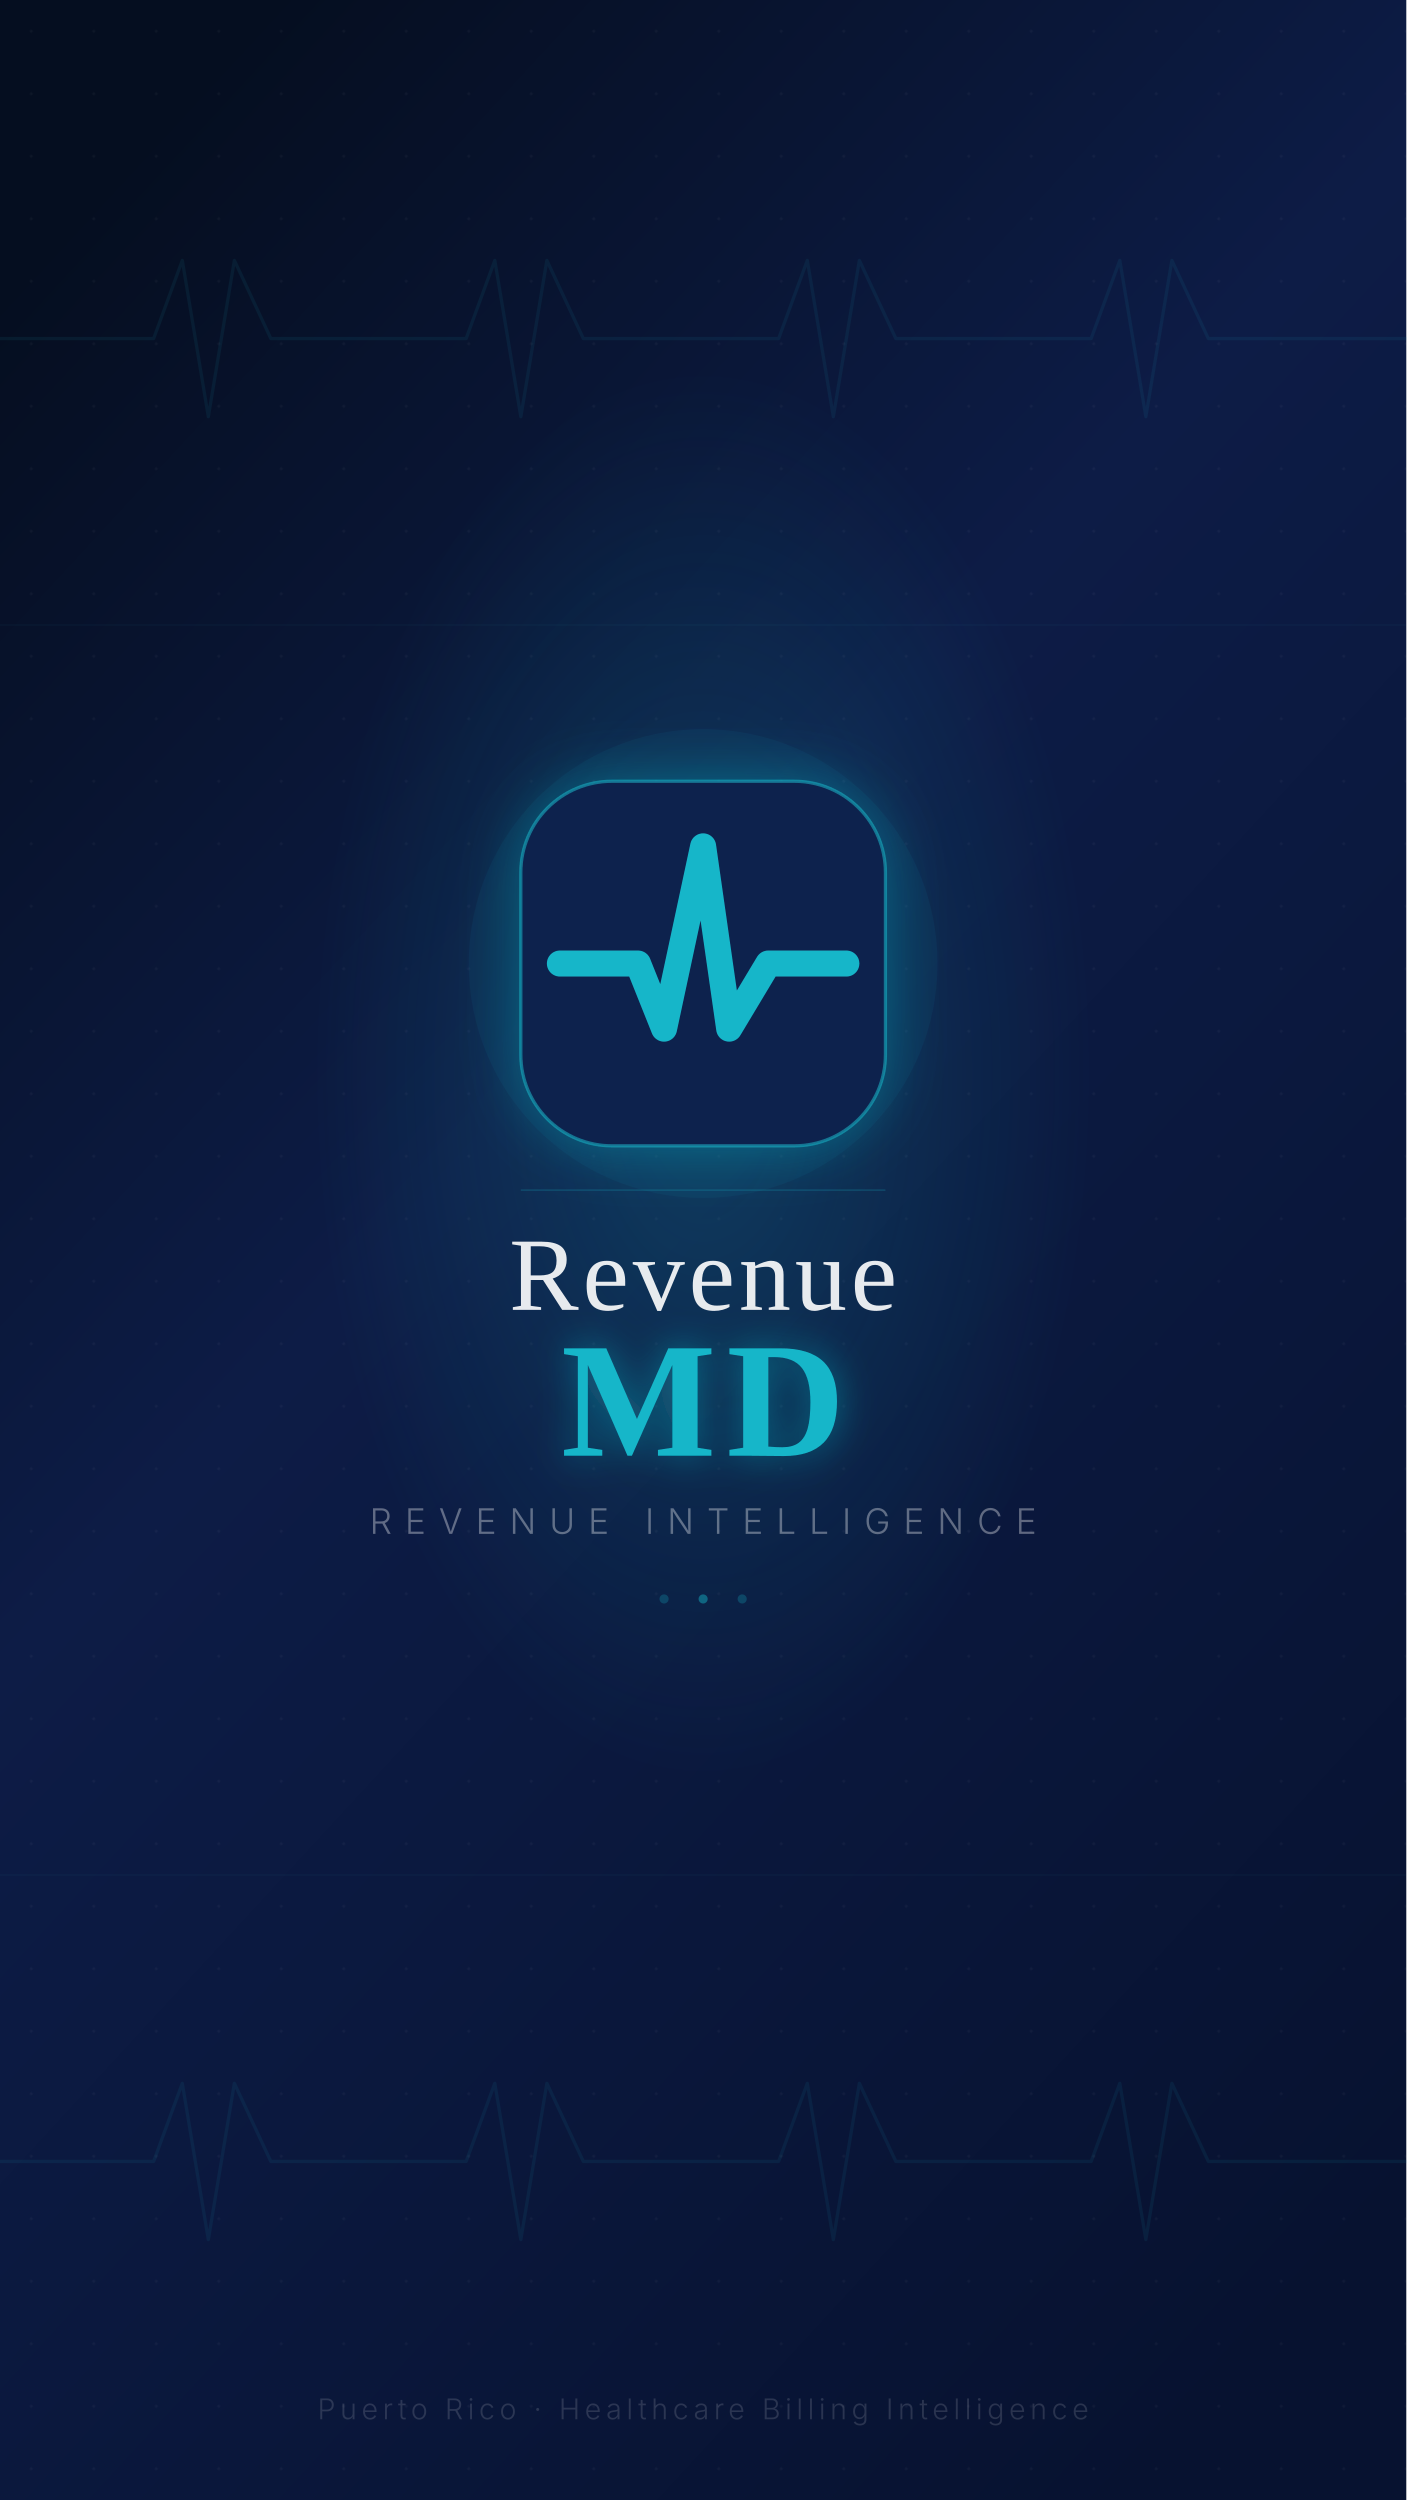
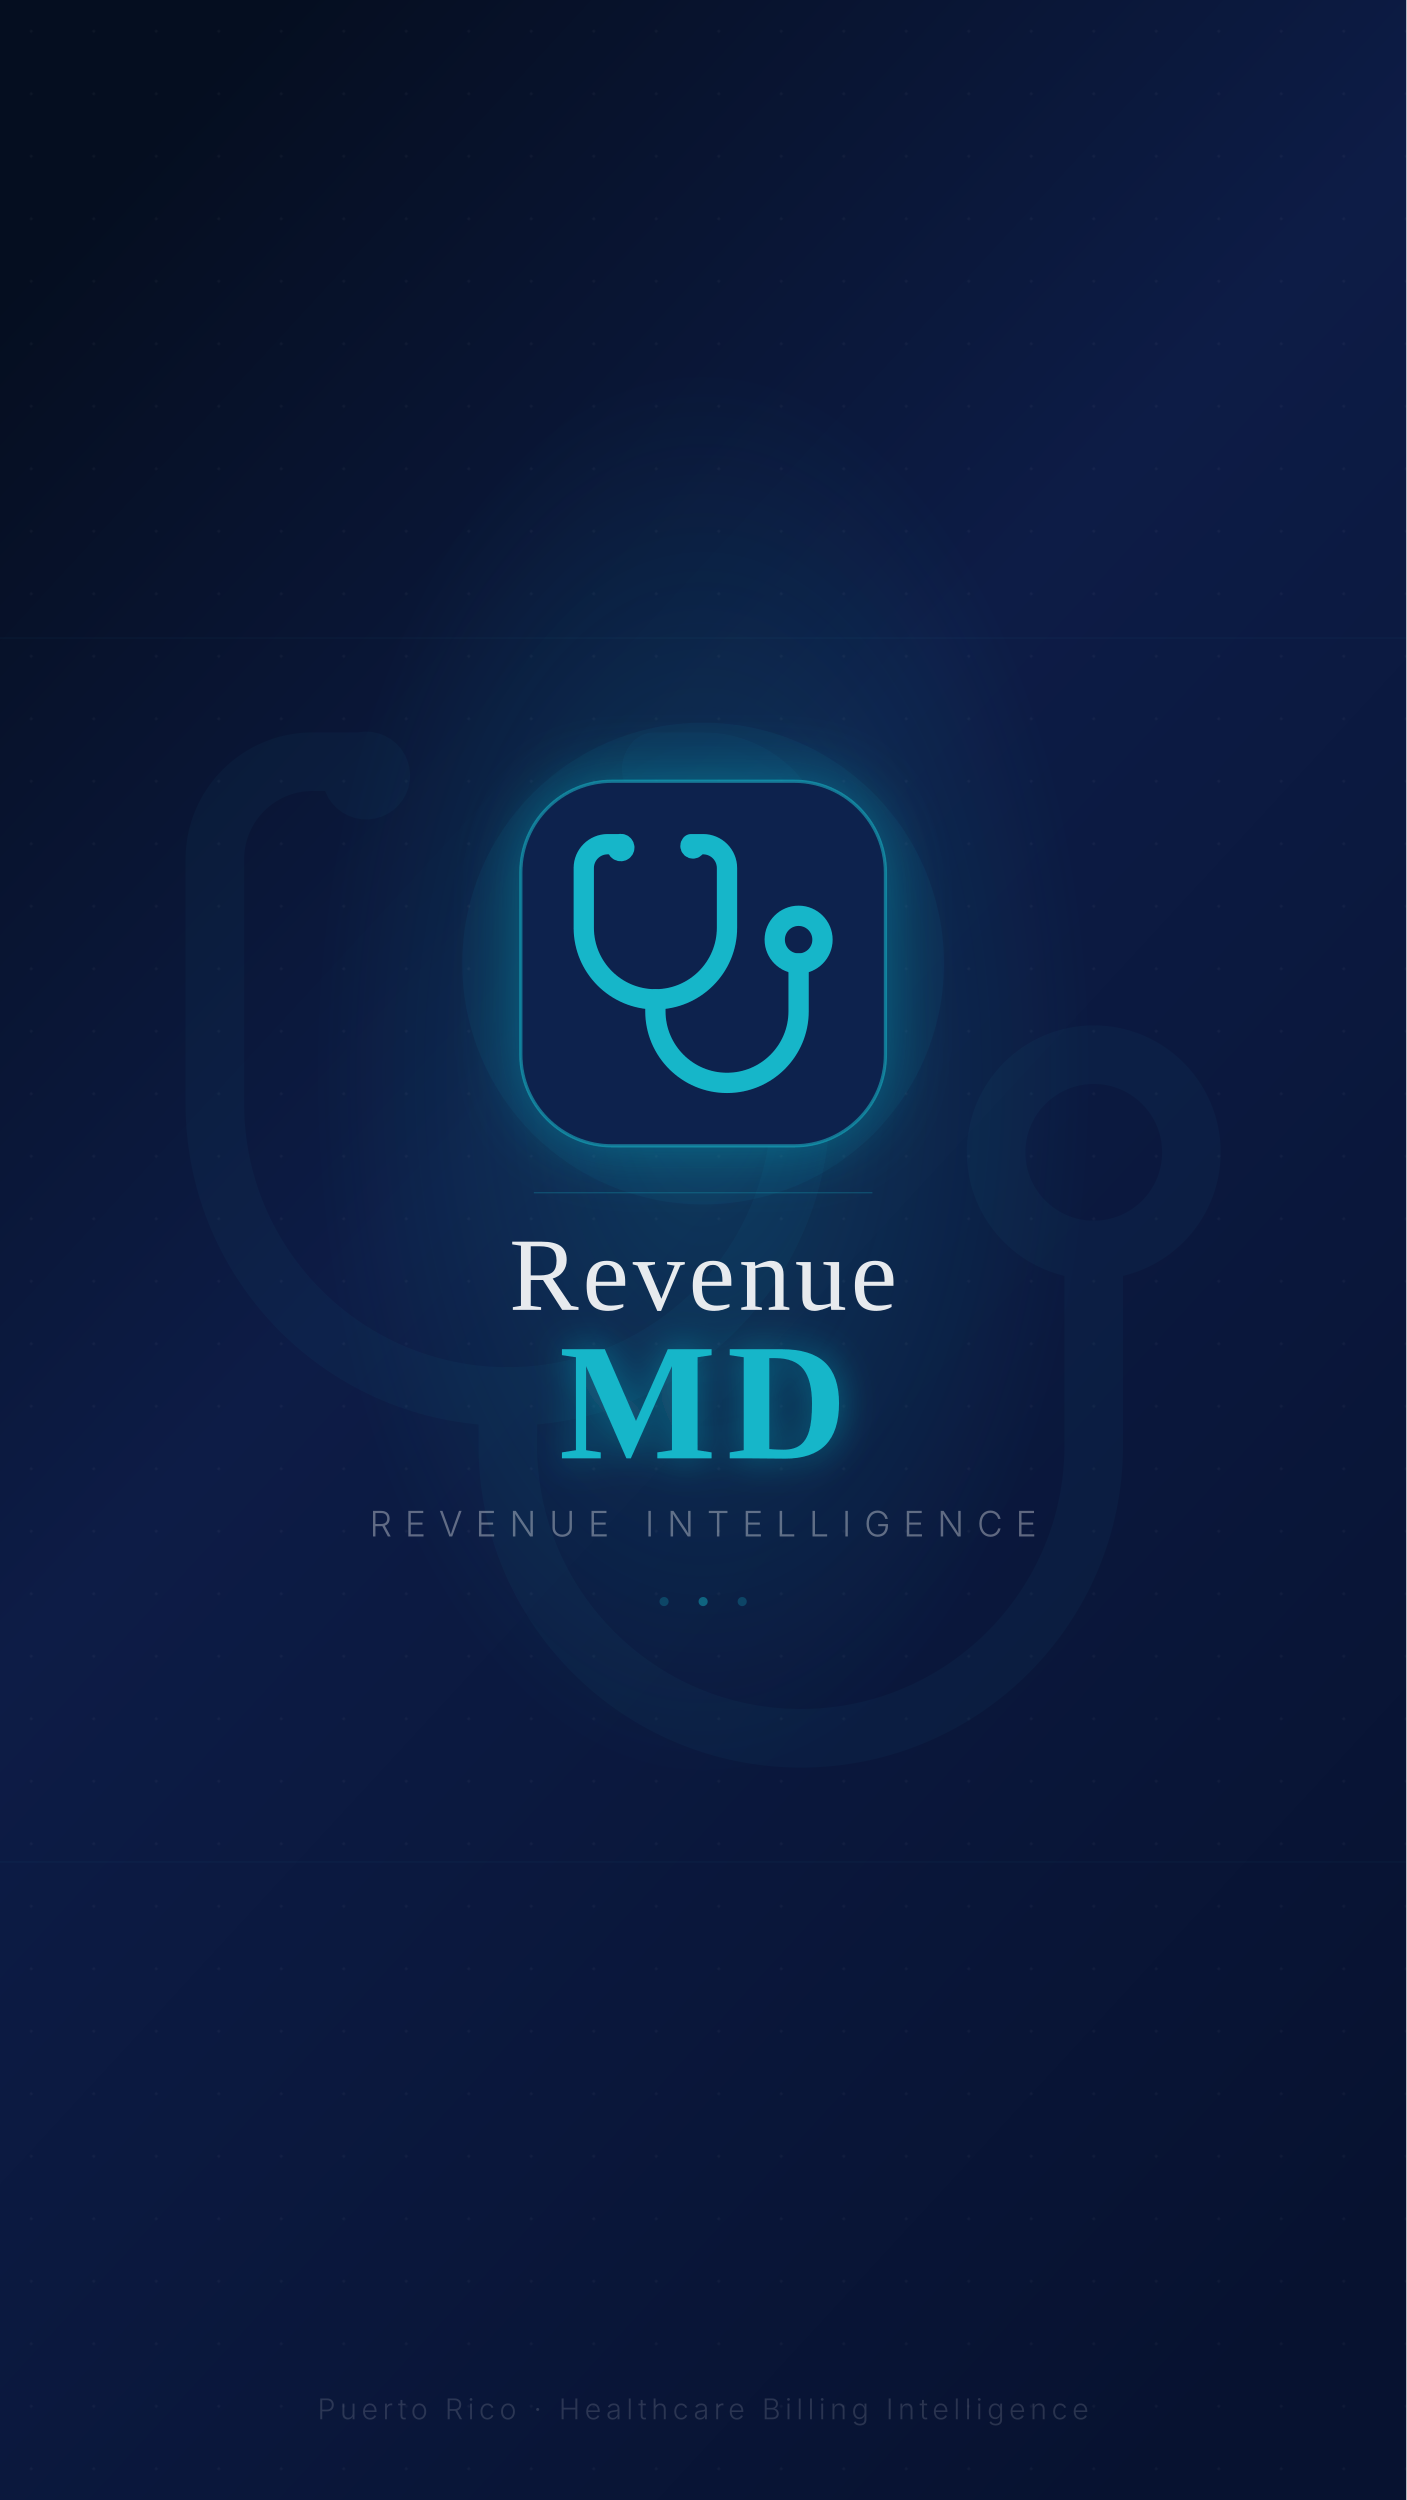
<svg xmlns="http://www.w3.org/2000/svg" viewBox="0 0 1080 1920" width="1080" height="1920">
  <defs>
    <linearGradient id="bg" x1="0.2" y1="0" x2="0.8" y2="1">
      <stop offset="0%" stop-color="#050E20" />
      <stop offset="40%" stop-color="#0D1C46" />
      <stop offset="100%" stop-color="#071230" />
    </linearGradient>
    <radialGradient id="glow" cx="50%" cy="43%" r="28%">
-       <stop offset="0%" stop-color="#16B6C9" stop-opacity="0.22" />
+       <stop offset="0%" stop-color="#16B6C9" stop-opacity="0.20" />
      <stop offset="100%" stop-color="#16B6C9" stop-opacity="0" />
    </radialGradient>
    <pattern id="dots" x="0" y="0" width="48" height="48" patternUnits="userSpaceOnUse">
      <circle cx="24" cy="24" r="1.2" fill="#ffffff" fill-opacity="0.035" />
    </pattern>
    <filter id="iconGlow" x="-40%" y="-40%" width="180%" height="180%">
-       <feDropShadow dx="0" dy="0" stdDeviation="22" flood-color="#16B6C9" flood-opacity="0.4" />
+       <feDropShadow dx="0" dy="0" stdDeviation="24" flood-color="#16B6C9" flood-opacity="0.42" />
    </filter>
    <filter id="textGlow" x="-20%" y="-40%" width="140%" height="180%">
-       <feDropShadow dx="0" dy="0" stdDeviation="14" flood-color="#16B6C9" flood-opacity="0.5" />
+       <feDropShadow dx="0" dy="0" stdDeviation="14" flood-color="#16B6C9" flood-opacity="0.50" />
    </filter>
  </defs>
  <rect width="1080" height="1920" fill="url(#bg)" />
  <rect width="1080" height="1920" fill="url(#dots)" />
  <rect width="1080" height="1920" fill="url(#glow)" />
-   <polyline points="       -10,260  90,260  118,260  140,200  160,320  180,200  208,260       330,260  358,260  380,200  400,320  420,200  448,260       570,260  598,260  620,200  640,320  660,200  688,260       810,260  838,260  860,200  880,320  900,200  928,260       1050,260 1090,260" stroke="#16B6C9" stroke-width="2.5" fill="none" stroke-linecap="round" stroke-linejoin="round" opacity="0.08" />
-   <polyline points="       -10,1660  90,1660  118,1660  140,1600  160,1720  180,1600  208,1660       330,1660  358,1660  380,1600  400,1720  420,1600  448,1660       570,1660  598,1660  620,1600  640,1720  660,1600  688,1660       810,1660  838,1660  860,1600  880,1720  900,1600  928,1660       1050,1660 1090,1660" stroke="#16B6C9" stroke-width="2.5" fill="none" stroke-linecap="round" stroke-linejoin="round" opacity="0.08" />
-   <line x1="0" y1="480" x2="1080" y2="480" stroke="#16B6C9" stroke-width="1" opacity="0.05" />
-   <line x1="0" y1="1440" x2="1080" y2="1440" stroke="#16B6C9" stroke-width="1" opacity="0.05" />
-   <circle cx="540" cy="740" r="180" fill="#16B6C9" fill-opacity="0.06" />
+   <g transform="translate(90, 510)" opacity="0.04" fill="none" stroke="#16B6C9" stroke-linecap="round" stroke-linejoin="round">
+     <svg x="0" y="0" width="900" height="900" viewBox="0 0 24 24">
+       <path d="M4.8 2.3A.3.3 0 1 0 5 2H4a2 2 0 0 0-2 2v5a6 6 0 0 0 6 6v0a6 6 0 0 0 6-6V4a2 2 0 0 0-2-2h-1a.2.2 0 1 0 .3.3" stroke="#16B6C9" stroke-width="1.2" fill="none" stroke-linecap="round" stroke-linejoin="round" />
+       <path d="M8 15v1a6 6 0 0 0 6 6v0a6 6 0 0 0 6-6v-4" stroke="#16B6C9" stroke-width="1.2" fill="none" stroke-linecap="round" stroke-linejoin="round" />
+       <circle cx="20" cy="10" r="2" stroke="#16B6C9" stroke-width="1.2" fill="none" />
+     </svg>
+   </g>
+   <line x1="0" y1="490" x2="1080" y2="490" stroke="#16B6C9" stroke-width="1" opacity="0.05" />
+   <line x1="0" y1="1430" x2="1080" y2="1430" stroke="#16B6C9" stroke-width="1" opacity="0.05" />
+   <circle cx="540" cy="740" r="185" fill="#16B6C9" fill-opacity="0.06" />
  <g transform="translate(400, 600)" filter="url(#iconGlow)">
    <rect width="280" height="280" rx="70" fill="#0F224E" stroke="#16B6C9" stroke-width="2.5" stroke-opacity="0.55" />
-     <polyline points="30,140 90,140 110,190 140,50 160,190 190,140 250,140" stroke="#16B6C9" stroke-width="20" fill="none" stroke-linecap="round" stroke-linejoin="round" />
+     <svg x="30" y="30" width="220" height="220" viewBox="0 0 24 24">
+       <path d="M4.8 2.3A.3.3 0 1 0 5 2H4a2 2 0 0 0-2 2v5a6 6 0 0 0 6 6v0a6 6 0 0 0 6-6V4a2 2 0 0 0-2-2h-1a.2.2 0 1 0 .3.3" fill="none" stroke="#16B6C9" stroke-width="1.7" stroke-linecap="round" stroke-linejoin="round" />
+       <path d="M8 15v1a6 6 0 0 0 6 6v0a6 6 0 0 0 6-6v-4" fill="none" stroke="#16B6C9" stroke-width="1.7" stroke-linecap="round" stroke-linejoin="round" />
+       <circle cx="20" cy="10" r="2" fill="none" stroke="#16B6C9" stroke-width="1.7" />
+     </svg>
  </g>
-   <line x1="400" y1="914" x2="680" y2="914" stroke="#16B6C9" stroke-width="1" stroke-opacity="0.25" />
+   <line x1="410" y1="916" x2="670" y2="916" stroke="#16B6C9" stroke-width="1" stroke-opacity="0.25" />
  <text x="540" y="1006" font-family="Georgia, 'Times New Roman', serif" font-size="80" font-weight="400" fill="#ffffff" fill-opacity="0.90" text-anchor="middle" letter-spacing="3">Revenue</text>
-   <text x="540" y="1118" font-family="Georgia, 'Times New Roman', serif" font-size="126" font-weight="700" fill="#16B6C9" text-anchor="middle" letter-spacing="8" filter="url(#textGlow)">MD</text>
-   <text x="540" y="1178" font-family="-apple-system, system-ui, 'Segoe UI', sans-serif" font-size="27" font-weight="300" fill="#ffffff" fill-opacity="0.35" text-anchor="middle" letter-spacing="10">REVENUE INTELLIGENCE</text>
-   <circle cx="510" cy="1228" r="3.5" fill="#16B6C9" fill-opacity="0.25" />
-   <circle cx="540" cy="1228" r="3.5" fill="#16B6C9" fill-opacity="0.45" />
-   <circle cx="570" cy="1228" r="3.5" fill="#16B6C9" fill-opacity="0.25" />
+   <text x="540" y="1120" font-family="Georgia, 'Times New Roman', serif" font-size="128" font-weight="700" fill="#16B6C9" text-anchor="middle" letter-spacing="8" filter="url(#textGlow)">MD</text>
+   <text x="540" y="1180" font-family="-apple-system, system-ui, 'Segoe UI', sans-serif" font-size="27" font-weight="300" fill="#ffffff" fill-opacity="0.35" text-anchor="middle" letter-spacing="10">REVENUE INTELLIGENCE</text>
+   <circle cx="510" cy="1230" r="3.5" fill="#16B6C9" fill-opacity="0.25" />
+   <circle cx="540" cy="1230" r="3.5" fill="#16B6C9" fill-opacity="0.45" />
+   <circle cx="570" cy="1230" r="3.5" fill="#16B6C9" fill-opacity="0.25" />
  <text x="540" y="1858" font-family="-apple-system, system-ui, 'Segoe UI', sans-serif" font-size="22" font-weight="300" fill="#ffffff" fill-opacity="0.14" text-anchor="middle" letter-spacing="3.5">Puerto Rico · Healthcare Billing Intelligence</text>
</svg>
